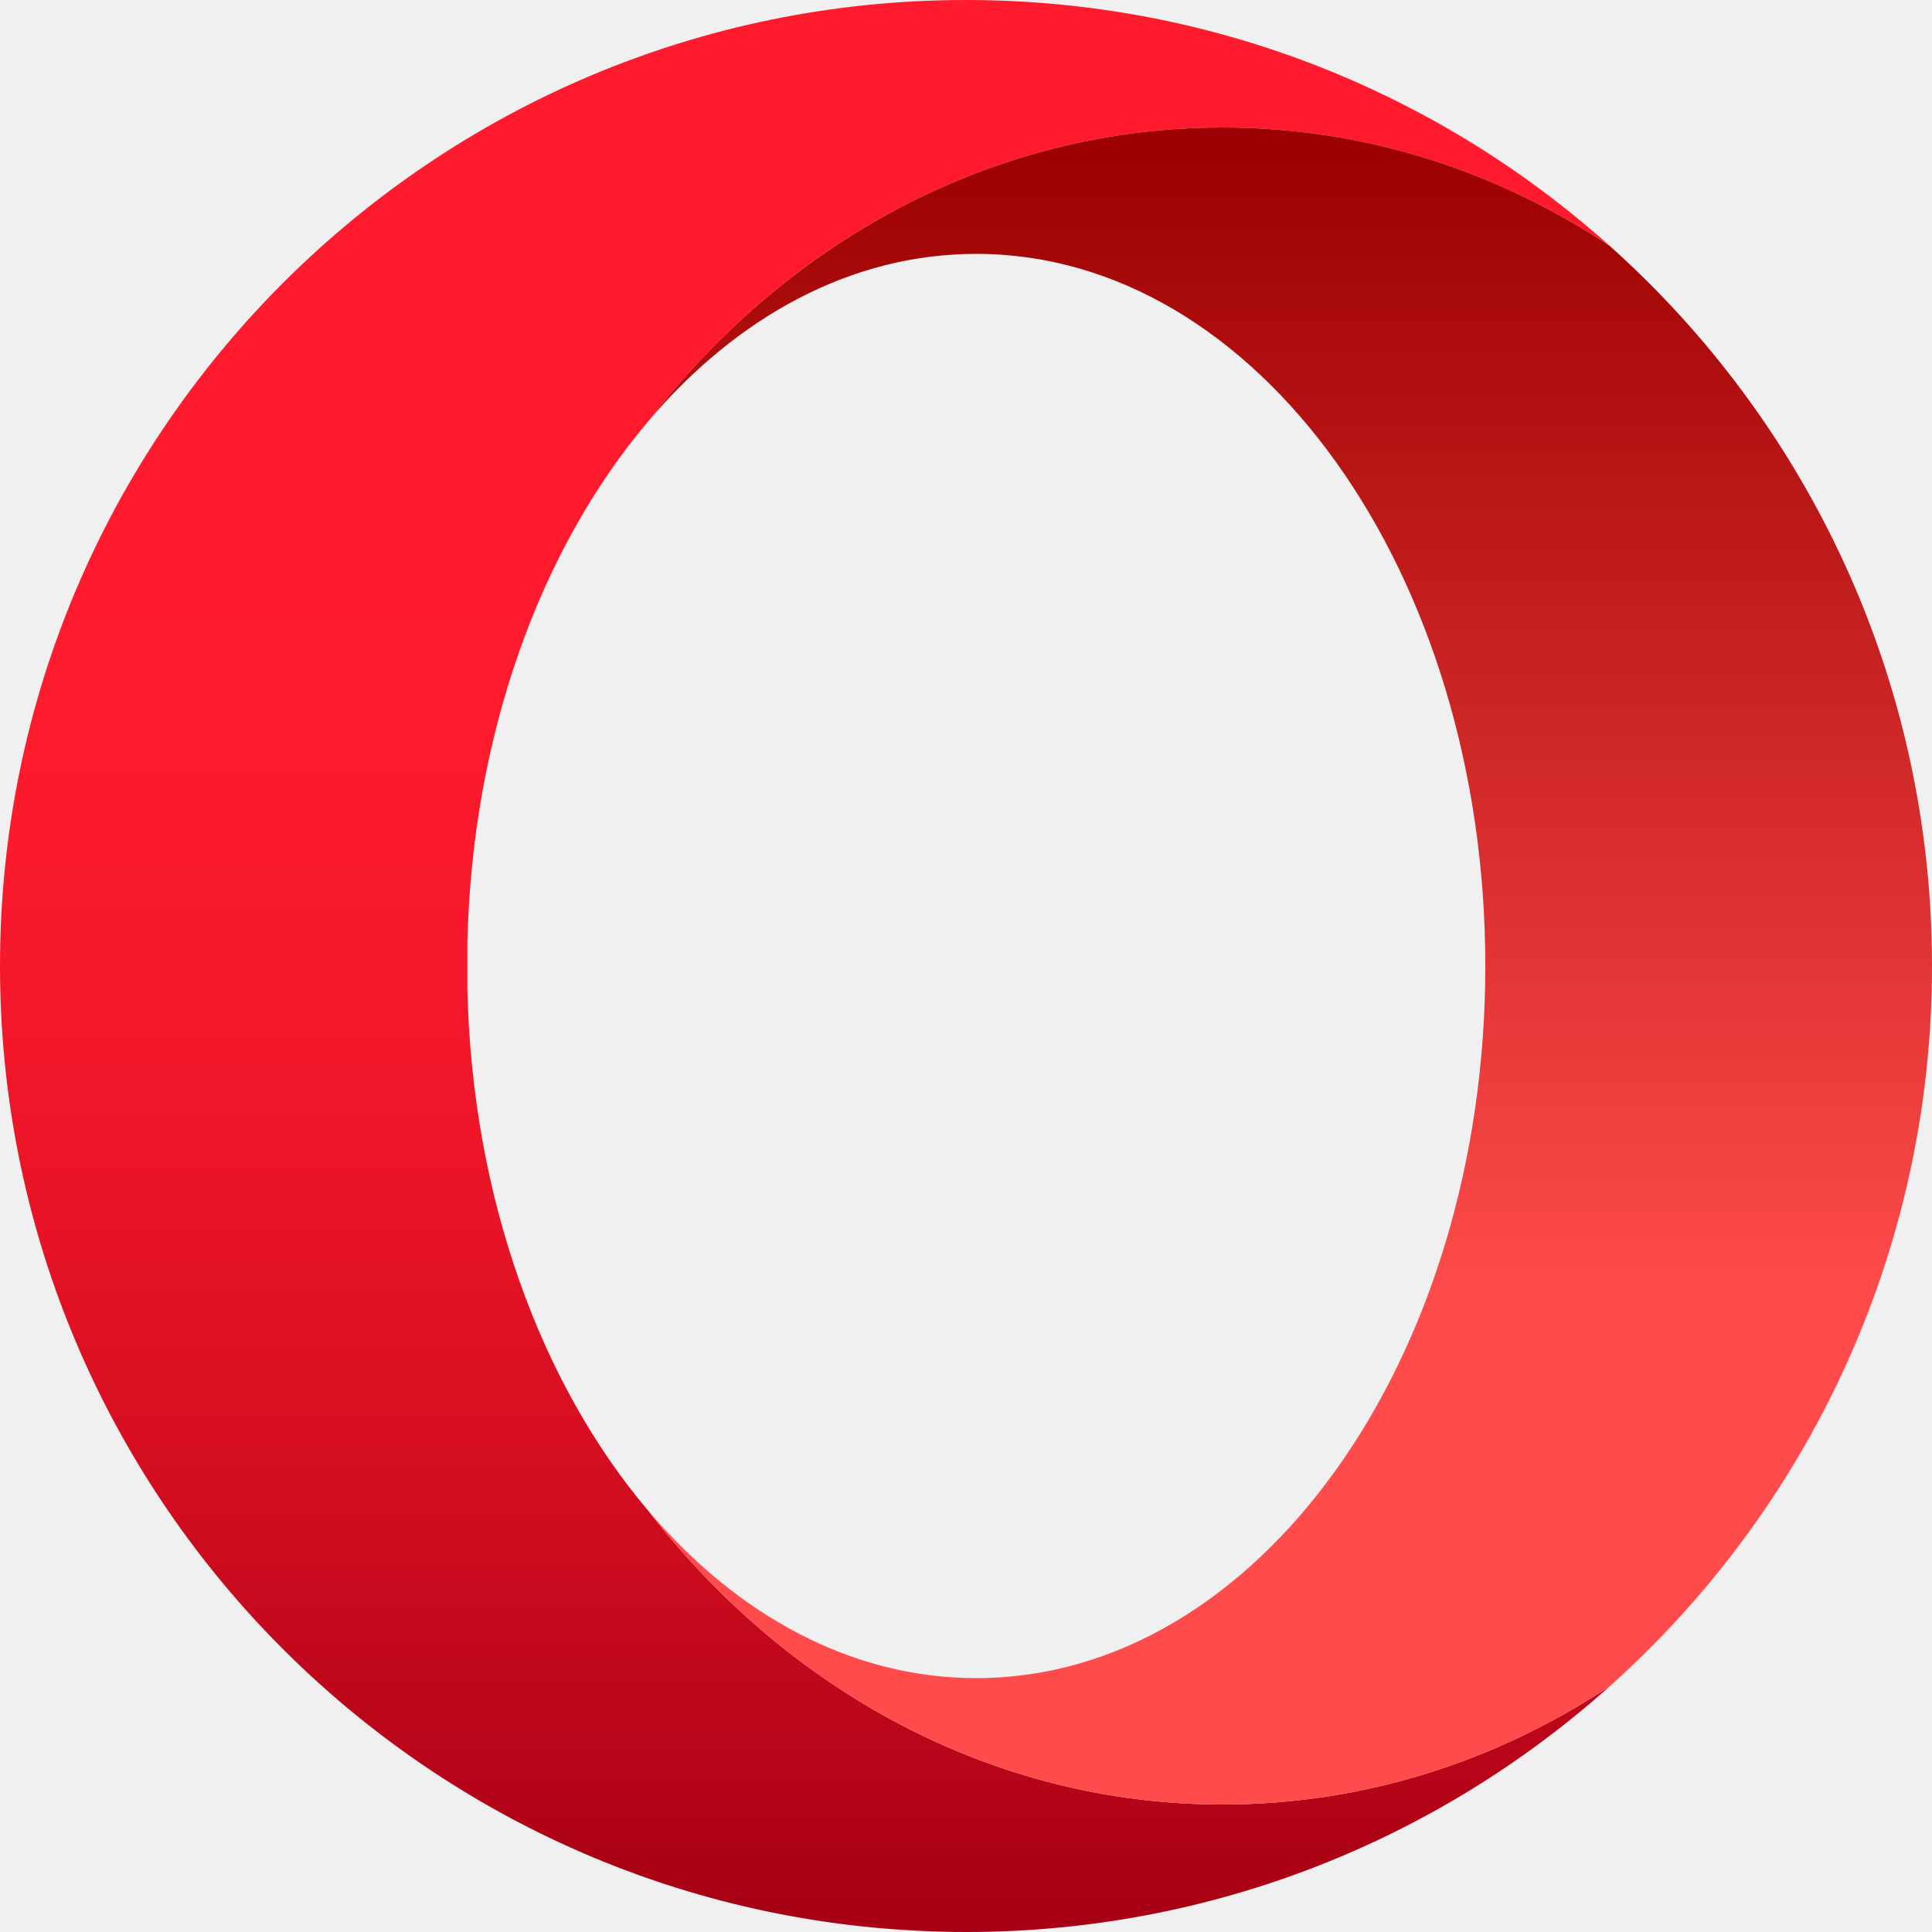
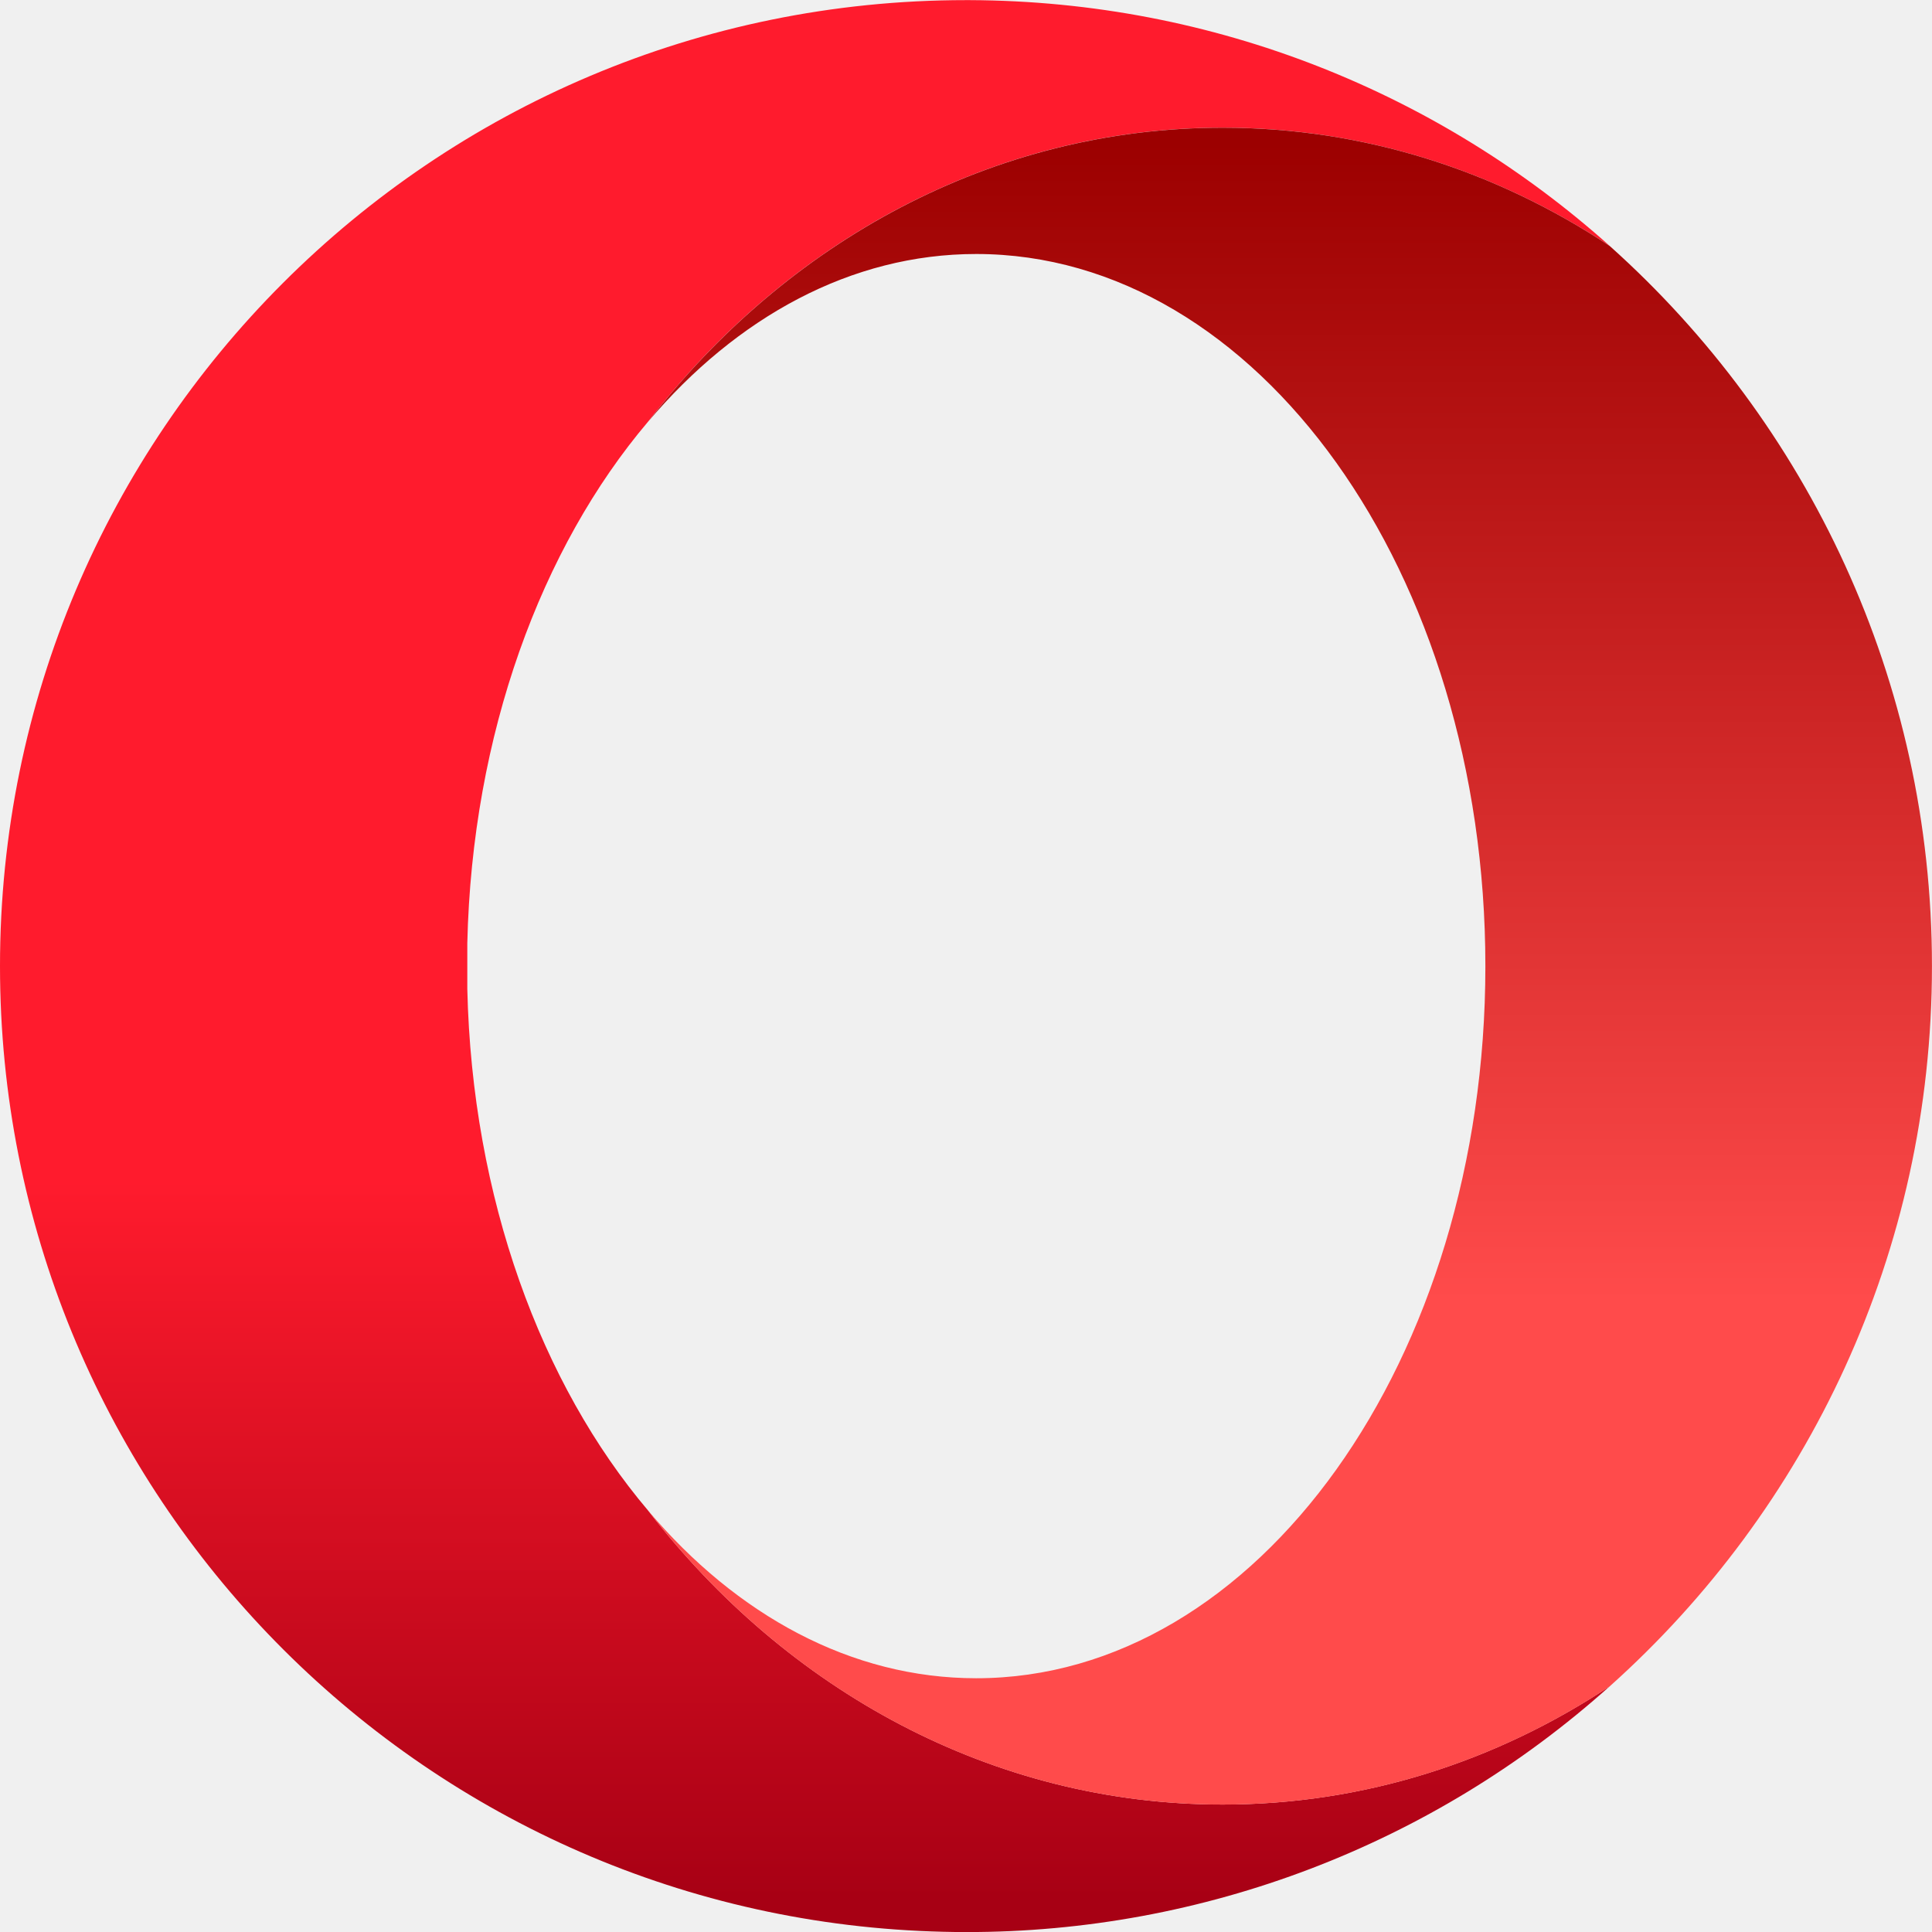
- <svg xmlns="http://www.w3.org/2000/svg" fill="none" viewBox="0 0 100 100">
-   <g clip-path="url(#a)">
-     <path fill="url(#b)" d="M33.54 78.18c-5.53-6.53-9.11-16.17-9.35-27v-2.36c.24-10.83 3.82-20.47 9.35-27C40.72 12.51 51.38 6.6 63.28 6.6c7.32 0 14.18 2.24 20.04 6.13C74.52 4.85 62.92.05 50.19 0H50C22.39 0 0 22.39 0 50c0 26.82 21.11 48.7 47.62 49.94.79.04 1.58.06 2.38.06 12.8 0 24.48-4.81 33.32-12.72-5.86 3.88-12.71 6.12-20.04 6.12-11.9 0-22.56-5.91-29.74-15.22" />
-     <path fill="url(#c)" d="M33.54 21.82c4.59-5.42 10.51-8.68 16.99-8.68 14.56 0 26.35 16.5 26.35 36.86s-11.8 36.86-26.35 36.86c-6.47 0-12.4-3.27-16.99-8.68 7.18 9.31 17.84 15.22 29.74 15.22 7.32 0 14.18-2.24 20.04-6.12C93.56 78.12 100 64.81 100 50s-6.44-28.12-16.68-37.27C77.46 8.84 70.61 6.6 63.28 6.6c-11.9 0-22.56 5.91-29.74 15.22" />
-   </g>
+ <svg xmlns="http://www.w3.org/2000/svg" viewBox="0 0 128 128">
  <defs>
-     <linearGradient id="b" x1="41.662" x2="41.662" y1="1.631" y2="98.545" gradientUnits="userSpaceOnUse">
-       <stop offset=".3" stop-color="#FF1B2D" />
-       <stop offset=".438" stop-color="#FA1A2C" />
-       <stop offset=".594" stop-color="#ED1528" />
-       <stop offset=".758" stop-color="#D60E21" />
-       <stop offset=".927" stop-color="#B70519" />
+     <linearGradient id="opera-original-a" gradientUnits="userSpaceOnUse" x1="53.327" y1="2.095" x2="53.327" y2="126.143">
+       <stop offset="0" stop-color="#FF1B2D" />
+       <stop offset=".614" stop-color="#FF1B2D" />
      <stop offset="1" stop-color="#A70014" />
    </linearGradient>
-     <linearGradient id="c" x1="66.771" x2="66.771" y1="7.343" y2="93.059" gradientUnits="userSpaceOnUse">
-       <stop stop-color="#9C0000" />
+     <linearGradient id="opera-original-b" gradientUnits="userSpaceOnUse" x1="85.463" y1="9.408" x2="85.463" y2="119.121">
+       <stop offset="0" stop-color="#9C0000" />
      <stop offset=".7" stop-color="#FF4B4B" />
    </linearGradient>
-     <clipPath id="a">
-       <path fill="#fff" d="M0 0h100v100H0z" />
-     </clipPath>
  </defs>
+   <path d="M63.996.008C28.652.008 0 28.66 0 64.008c0 34.32 27.02 62.332 60.949 63.922 1.012.047 2.027.074 3.047.074a63.77 63.77 0 0042.652-16.285c-7.5 4.973-16.273 7.836-25.645 7.836-15.242 0-28.891-7.562-38.07-19.484-7.078-8.352-11.66-20.699-11.973-34.559V62.5c.313-13.859 4.895-26.207 11.973-34.559C52.113 16.016 65.762 8.457 81 8.457c9.375 0 18.148 2.863 25.652 7.84C95.383 6.219 80.531.07 64.238.008h-.242zm0 0" fill="url(#opera-original-a)" />
+   <path d="M42.934 27.945c5.871-6.934 13.457-11.117 21.742-11.117 18.633 0 33.734 21.125 33.734 47.18s-15.102 47.18-33.734 47.18c-8.285 0-15.871-4.18-21.742-11.113 9.18 11.926 22.828 19.484 38.07 19.484 9.375 0 18.145-2.863 25.645-7.836 13.102-11.719 21.348-28.754 21.348-47.715s-8.246-35.988-21.344-47.707c-7.5-4.977-16.273-7.84-25.648-7.84-15.242 0-28.891 7.562-38.07 19.484" fill="url(#opera-original-b)" />
</svg>
